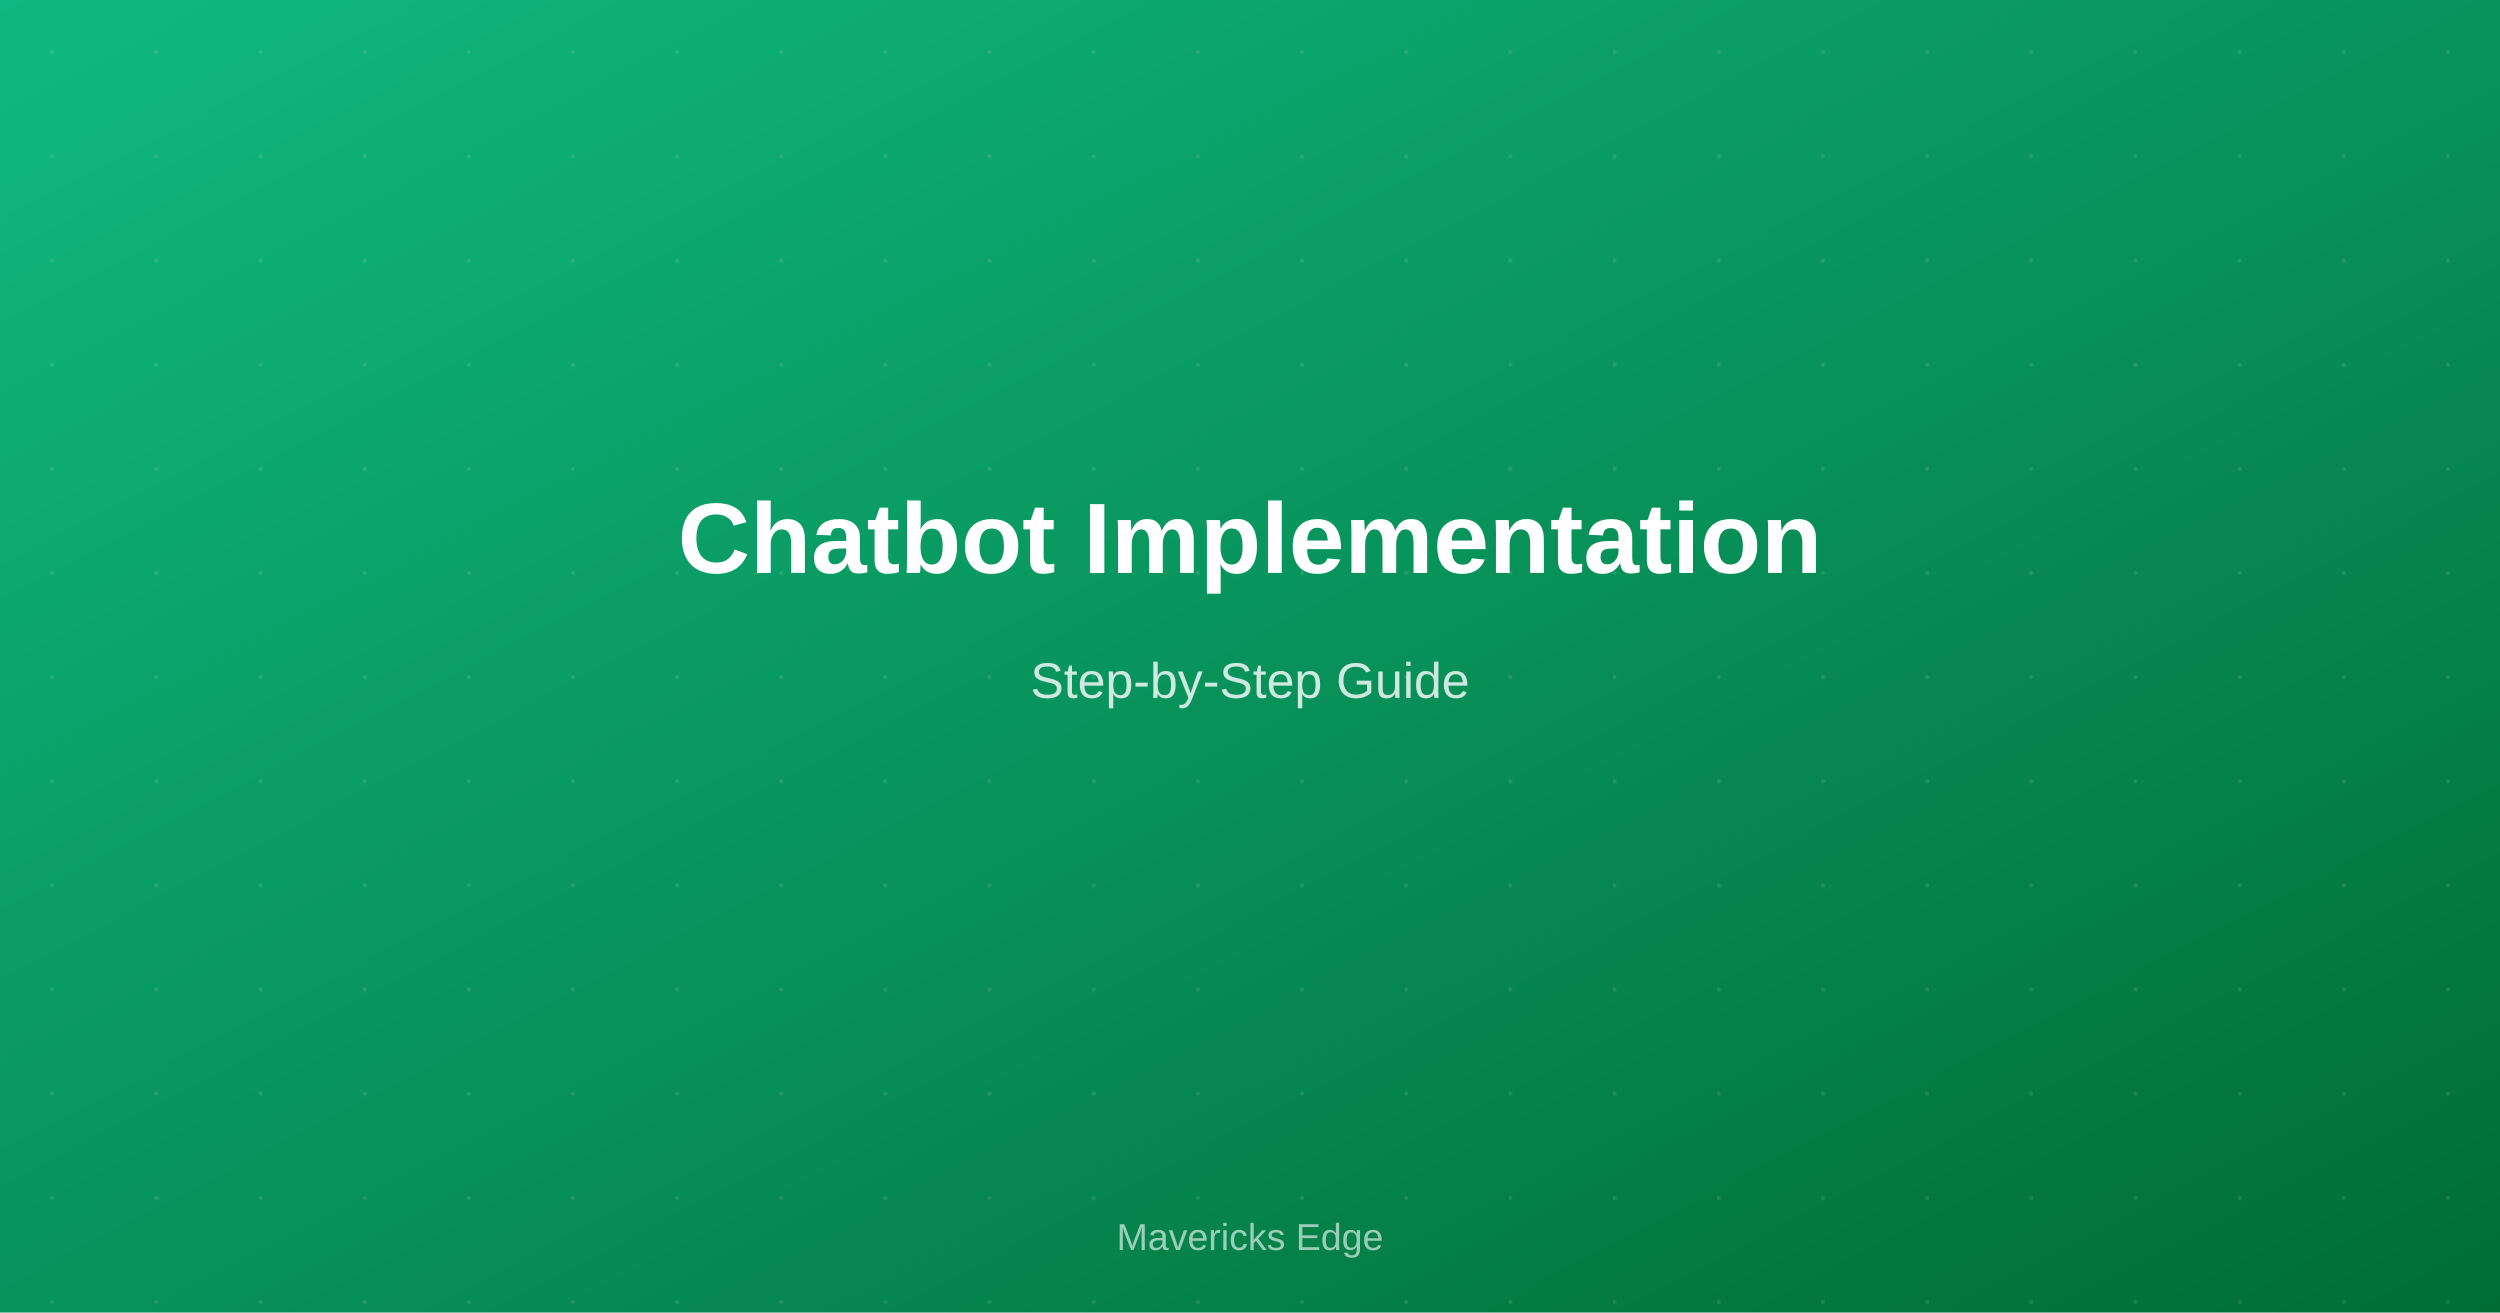
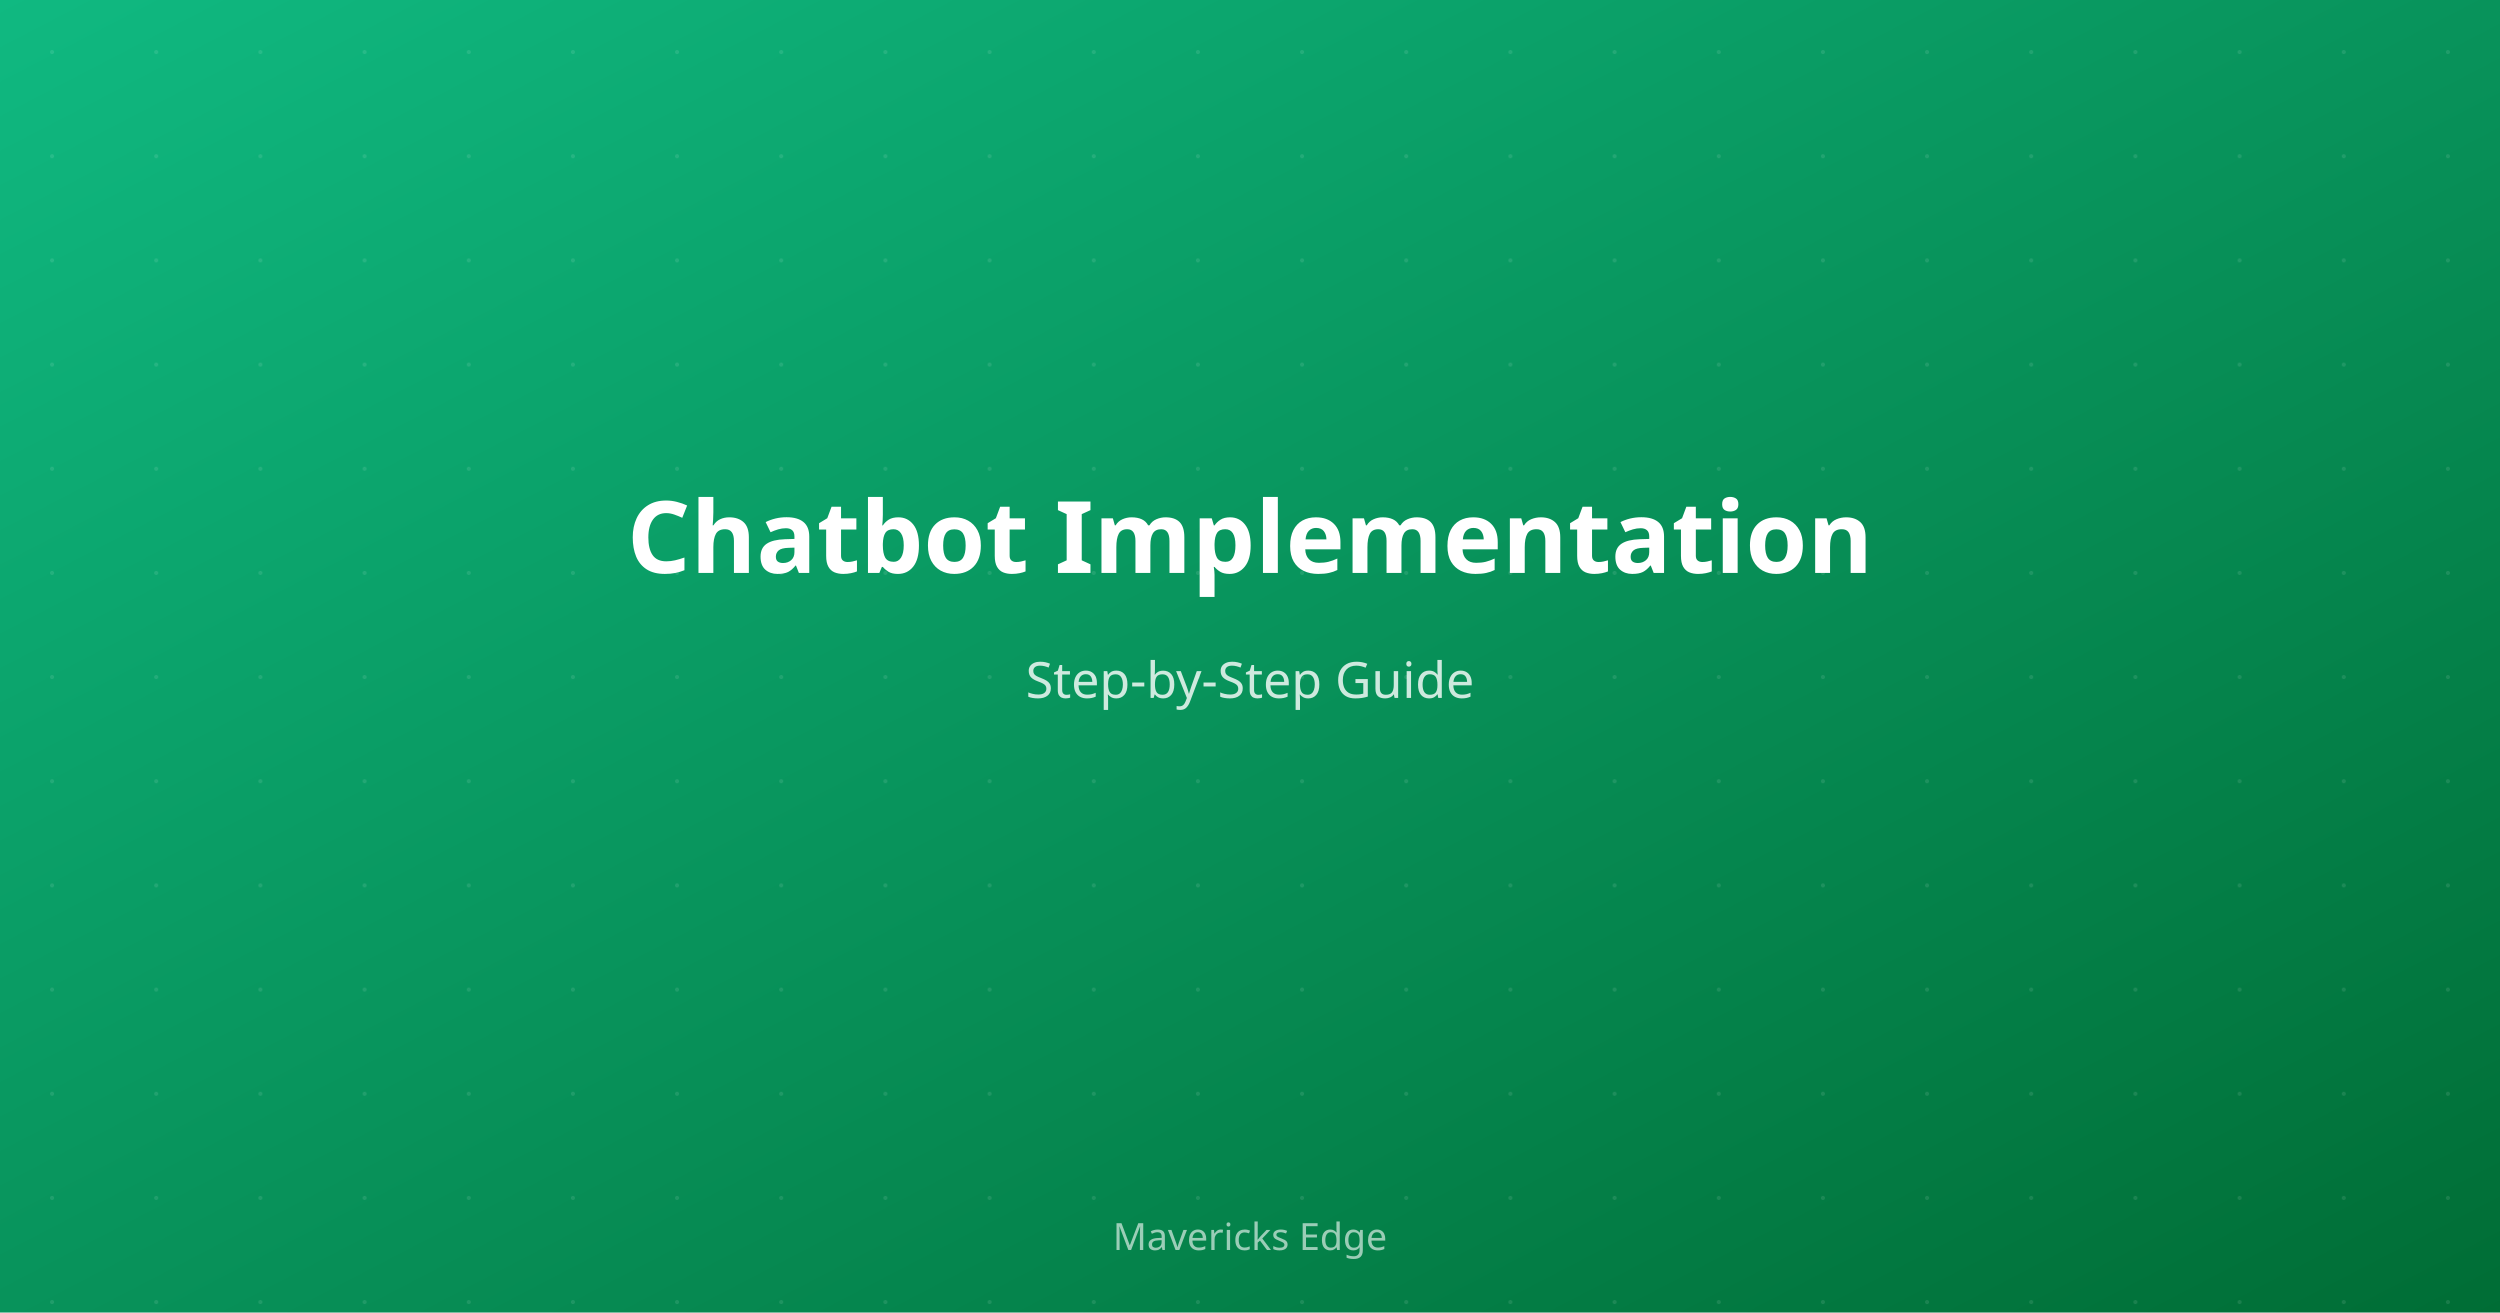
<svg xmlns="http://www.w3.org/2000/svg" width="1200" height="630">
  <defs>
    <linearGradient id="gradient" x1="0%" y1="0%" x2="100%" y2="100%">
      <stop offset="0%" style="stop-color:#10B981;stop-opacity:1" />
      <stop offset="100%" style="stop-color:#006d35;stop-opacity:1" />
    </linearGradient>
  </defs>
  <rect width="1200" height="630" fill="url(#gradient)" />
  <defs>
    <pattern id="dots" x="0" y="0" width="50" height="50" patternUnits="userSpaceOnUse">
      <circle cx="25" cy="25" r="1" fill="rgba(255,255,255,0.1)" />
    </pattern>
  </defs>
  <rect width="1200" height="630" fill="url(#dots)" />
-   <text x="600" y="275" font-family="Arial, sans-serif" font-size="48" font-weight="bold" text-anchor="middle" fill="white">
+   <text x="600" y="275" font-family="Raleway, sans-serif" font-size="48" font-weight="bold" text-anchor="middle" fill="white">
    Chatbot Implementation
  </text>
-   <text x="600" y="335" font-family="Arial, sans-serif" font-size="24" text-anchor="middle" fill="rgba(255,255,255,0.8)">
+   <text x="600" y="335" font-family="Raleway, sans-serif" font-size="24" text-anchor="middle" fill="rgba(255,255,255,0.8)">
    Step-by-Step Guide
  </text>
-   <text x="600" y="600" font-family="Arial, sans-serif" font-size="18" text-anchor="middle" fill="rgba(255,255,255,0.6)">
+   <text x="600" y="600" font-family="Raleway, sans-serif" font-size="18" text-anchor="middle" fill="rgba(255,255,255,0.6)">
    Mavericks Edge
  </text>
</svg>
